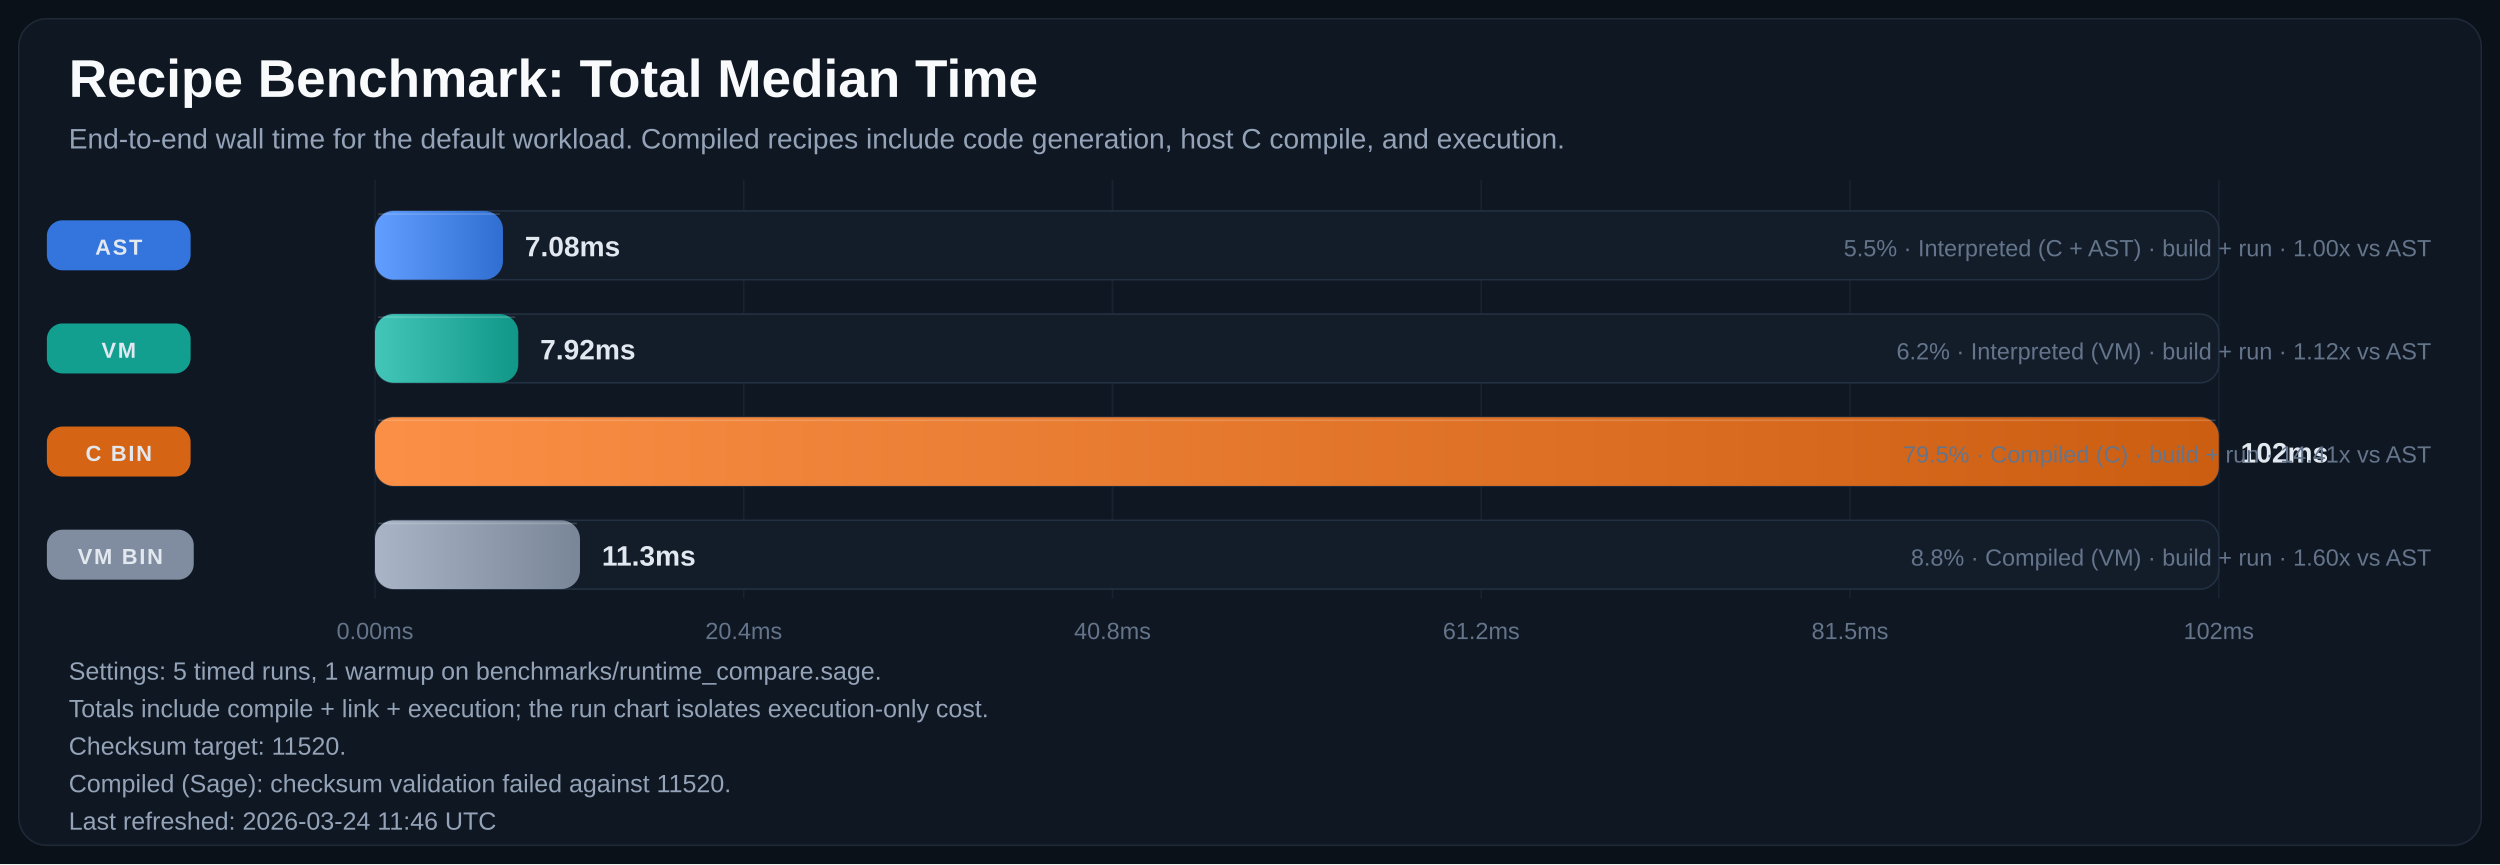
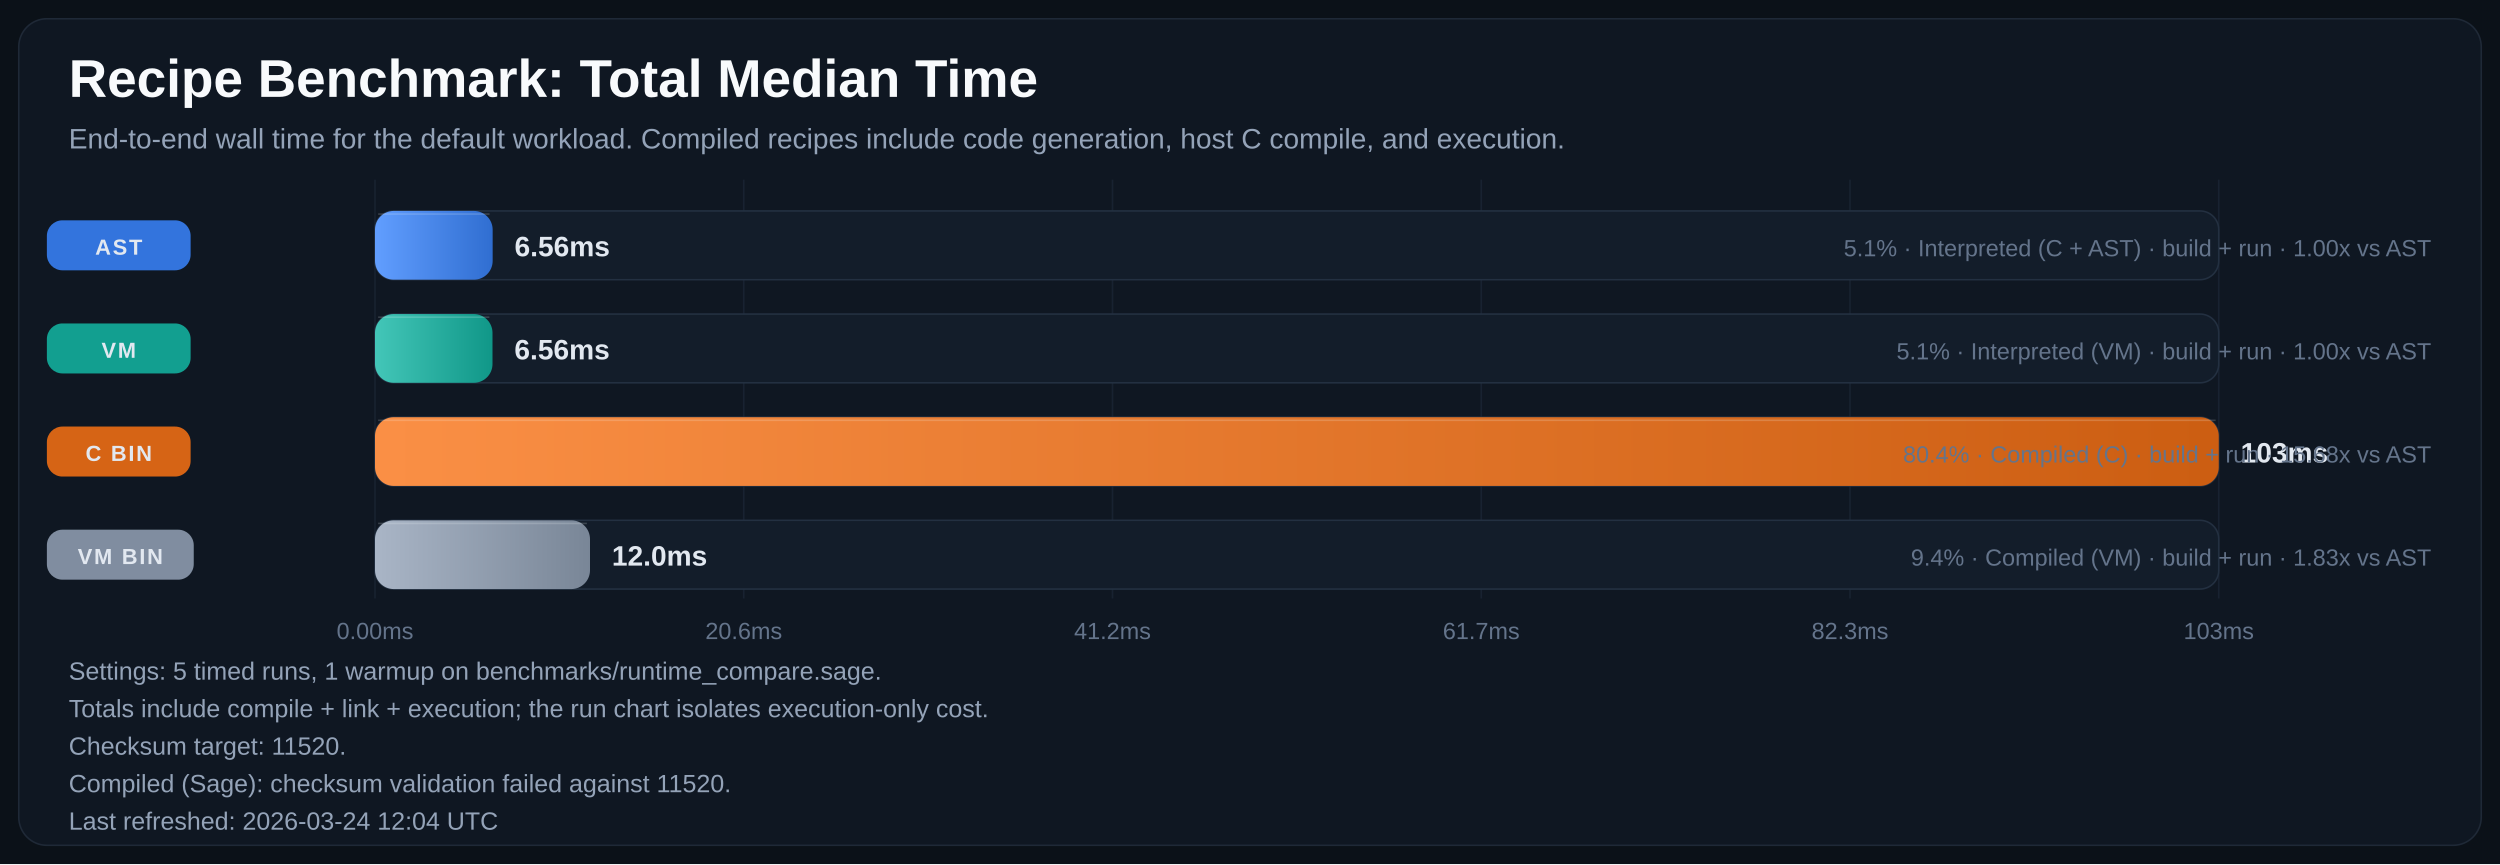
<svg xmlns="http://www.w3.org/2000/svg" width="1600" height="553" viewBox="0 0 1600 553" role="img" aria-labelledby="title desc">
  <defs>
    <linearGradient id="bar-gradient-0" x1="0%" y1="0%" x2="100%" y2="0%">
      <stop offset="0%" stop-color="#619EFF" />
      <stop offset="100%" stop-color="#306ED1" />
    </linearGradient>
    <linearGradient id="bar-gradient-1" x1="0%" y1="0%" x2="100%" y2="0%">
      <stop offset="0%" stop-color="#43C6B8" />
      <stop offset="100%" stop-color="#109788" />
    </linearGradient>
    <linearGradient id="bar-gradient-2" x1="0%" y1="0%" x2="100%" y2="0%">
      <stop offset="0%" stop-color="#FA8F45" />
      <stop offset="100%" stop-color="#CC5E12" />
    </linearGradient>
    <linearGradient id="bar-gradient-3" x1="0%" y1="0%" x2="100%" y2="0%">
      <stop offset="0%" stop-color="#A9B5C6" />
      <stop offset="100%" stop-color="#798697" />
    </linearGradient>
  </defs>
  <rect width="100%" height="100%" fill="#0B1118" />
  <rect x="12" y="12" width="1576" height="529" rx="18" fill="#0F1722" stroke="#1F2937" />
  <text x="44" y="62" fill="#F8FAFC" font-size="34" font-family="Segoe UI, Arial, sans-serif" font-weight="700">Recipe Benchmark: Total Median Time</text>
  <text x="44" y="95" fill="#94A3B8" font-size="18" font-family="Segoe UI, Arial, sans-serif">End-to-end wall time for the default workload. Compiled recipes include code generation, host C compile, and execution.</text>
  <line x1="240.0" y1="115" x2="240.0" y2="383" stroke="#182231" stroke-width="1" />
  <text x="240.0" y="409" text-anchor="middle" fill="#64748B" font-size="15" font-family="Segoe UI, Arial, sans-serif">0.00ms</text>
  <line x1="476.0" y1="115" x2="476.0" y2="383" stroke="#182231" stroke-width="1" />
-   <text x="476.0" y="409" text-anchor="middle" fill="#64748B" font-size="15" font-family="Segoe UI, Arial, sans-serif">20.4ms</text>
+   <text x="476.0" y="409" text-anchor="middle" fill="#64748B" font-size="15" font-family="Segoe UI, Arial, sans-serif">20.6ms</text>
  <line x1="712.0" y1="115" x2="712.0" y2="383" stroke="#182231" stroke-width="1" />
-   <text x="712.0" y="409" text-anchor="middle" fill="#64748B" font-size="15" font-family="Segoe UI, Arial, sans-serif">40.8ms</text>
+   <text x="712.0" y="409" text-anchor="middle" fill="#64748B" font-size="15" font-family="Segoe UI, Arial, sans-serif">41.2ms</text>
  <line x1="948.0" y1="115" x2="948.0" y2="383" stroke="#182231" stroke-width="1" />
-   <text x="948.0" y="409" text-anchor="middle" fill="#64748B" font-size="15" font-family="Segoe UI, Arial, sans-serif">61.2ms</text>
+   <text x="948.0" y="409" text-anchor="middle" fill="#64748B" font-size="15" font-family="Segoe UI, Arial, sans-serif">61.7ms</text>
  <line x1="1184.0" y1="115" x2="1184.0" y2="383" stroke="#182231" stroke-width="1" />
-   <text x="1184.0" y="409" text-anchor="middle" fill="#64748B" font-size="15" font-family="Segoe UI, Arial, sans-serif">81.5ms</text>
+   <text x="1184.0" y="409" text-anchor="middle" fill="#64748B" font-size="15" font-family="Segoe UI, Arial, sans-serif">82.3ms</text>
  <line x1="1420.0" y1="115" x2="1420.0" y2="383" stroke="#182231" stroke-width="1" />
-   <text x="1420.0" y="409" text-anchor="middle" fill="#64748B" font-size="15" font-family="Segoe UI, Arial, sans-serif">102ms</text>
+   <text x="1420.0" y="409" text-anchor="middle" fill="#64748B" font-size="15" font-family="Segoe UI, Arial, sans-serif">103ms</text>
  <rect x="30" y="141.0" width="92" height="32" rx="10" fill="#3479E6" opacity="0.95" />
  <text x="76.0" y="163.0" text-anchor="middle" fill="#E2E8F0" font-size="14" font-family="Segoe UI, Arial, sans-serif" font-weight="700" letter-spacing="1.1">AST</text>
  <rect x="240" y="135" width="1180" height="44" rx="12" fill="#131D2A" stroke="#233041" />
-   <rect x="240" y="135" width="81.9" height="44" rx="12" fill="url(#bar-gradient-0)" />
-   <line x1="242.0" y1="137.0" x2="319.9" y2="137.0" stroke="#F8FAFC" stroke-opacity="0.18" />
-   <text x="335.9" y="164.0" fill="#E2E8F0" font-size="18" font-family="Segoe UI, Arial, sans-serif" font-weight="700">7.08ms</text>
-   <text x="1556" y="164.0" text-anchor="end" fill="#64748B" font-size="15" font-family="Segoe UI, Arial, sans-serif">5.5% · Interpreted (C + AST) · build + run · 1.00x vs AST</text>
+   <rect x="240" y="135" width="75.3" height="44" rx="12" fill="url(#bar-gradient-0)" />
+   <line x1="242.0" y1="137.0" x2="313.3" y2="137.0" stroke="#F8FAFC" stroke-opacity="0.18" />
+   <text x="329.3" y="164.0" fill="#E2E8F0" font-size="18" font-family="Segoe UI, Arial, sans-serif" font-weight="700">6.56ms</text>
+   <text x="1556" y="164.0" text-anchor="end" fill="#64748B" font-size="15" font-family="Segoe UI, Arial, sans-serif">5.1% · Interpreted (C + AST) · build + run · 1.00x vs AST</text>
  <rect x="30" y="207.0" width="92" height="32" rx="10" fill="#12A695" opacity="0.95" />
  <text x="76.0" y="229.0" text-anchor="middle" fill="#E2E8F0" font-size="14" font-family="Segoe UI, Arial, sans-serif" font-weight="700" letter-spacing="1.1">VM</text>
  <rect x="240" y="201" width="1180" height="44" rx="12" fill="#131D2A" stroke="#233041" />
-   <rect x="240" y="201" width="91.7" height="44" rx="12" fill="url(#bar-gradient-1)" />
-   <line x1="242.0" y1="203.0" x2="329.7" y2="203.0" stroke="#F8FAFC" stroke-opacity="0.18" />
-   <text x="345.7" y="230.0" fill="#E2E8F0" font-size="18" font-family="Segoe UI, Arial, sans-serif" font-weight="700">7.92ms</text>
-   <text x="1556" y="230.0" text-anchor="end" fill="#64748B" font-size="15" font-family="Segoe UI, Arial, sans-serif">6.2% · Interpreted (VM) · build + run · 1.12x vs AST</text>
+   <rect x="240" y="201" width="75.2" height="44" rx="12" fill="url(#bar-gradient-1)" />
+   <line x1="242.0" y1="203.0" x2="313.2" y2="203.0" stroke="#F8FAFC" stroke-opacity="0.18" />
+   <text x="329.2" y="230.0" fill="#E2E8F0" font-size="18" font-family="Segoe UI, Arial, sans-serif" font-weight="700">6.56ms</text>
+   <text x="1556" y="230.0" text-anchor="end" fill="#64748B" font-size="15" font-family="Segoe UI, Arial, sans-serif">5.1% · Interpreted (VM) · build + run · 1.00x vs AST</text>
  <rect x="30" y="273.0" width="92" height="32" rx="10" fill="#E06814" opacity="0.95" />
  <text x="76.0" y="295.0" text-anchor="middle" fill="#E2E8F0" font-size="14" font-family="Segoe UI, Arial, sans-serif" font-weight="700" letter-spacing="1.1">C BIN</text>
  <rect x="240" y="267" width="1180" height="44" rx="12" fill="#131D2A" stroke="#233041" />
  <rect x="240" y="267" width="1180.0" height="44" rx="12" fill="url(#bar-gradient-2)" />
  <line x1="242.0" y1="269.0" x2="1418.0" y2="269.0" stroke="#F8FAFC" stroke-opacity="0.18" />
-   <text x="1434.0" y="296.0" fill="#E2E8F0" font-size="18" font-family="Segoe UI, Arial, sans-serif" font-weight="700">102ms</text>
-   <text x="1556" y="296.0" text-anchor="end" fill="#64748B" font-size="15" font-family="Segoe UI, Arial, sans-serif">79.5% · Compiled (C) · build + run · 14.41x vs AST</text>
+   <text x="1434.0" y="296.0" fill="#E2E8F0" font-size="18" font-family="Segoe UI, Arial, sans-serif" font-weight="700">103ms</text>
+   <text x="1556" y="296.0" text-anchor="end" fill="#64748B" font-size="15" font-family="Segoe UI, Arial, sans-serif">80.4% · Compiled (C) · build + run · 15.68x vs AST</text>
  <rect x="30" y="339.0" width="94" height="32" rx="10" fill="#8593A6" opacity="0.95" />
  <text x="77.0" y="361.0" text-anchor="middle" fill="#E2E8F0" font-size="14" font-family="Segoe UI, Arial, sans-serif" font-weight="700" letter-spacing="1.1">VM BIN</text>
  <rect x="240" y="333" width="1180" height="44" rx="12" fill="#131D2A" stroke="#233041" />
-   <rect x="240" y="333" width="131.2" height="44" rx="12" fill="url(#bar-gradient-3)" />
-   <line x1="242.0" y1="335.0" x2="369.2" y2="335.0" stroke="#F8FAFC" stroke-opacity="0.18" />
-   <text x="385.2" y="362.0" fill="#E2E8F0" font-size="18" font-family="Segoe UI, Arial, sans-serif" font-weight="700">11.3ms</text>
-   <text x="1556" y="362.0" text-anchor="end" fill="#64748B" font-size="15" font-family="Segoe UI, Arial, sans-serif">8.8% · Compiled (VM) · build + run · 1.60x vs AST</text>
+   <rect x="240" y="333" width="137.6" height="44" rx="12" fill="url(#bar-gradient-3)" />
+   <line x1="242.0" y1="335.0" x2="375.6" y2="335.0" stroke="#F8FAFC" stroke-opacity="0.18" />
+   <text x="391.6" y="362.0" fill="#E2E8F0" font-size="18" font-family="Segoe UI, Arial, sans-serif" font-weight="700">12.0ms</text>
+   <text x="1556" y="362.0" text-anchor="end" fill="#64748B" font-size="15" font-family="Segoe UI, Arial, sans-serif">9.4% · Compiled (VM) · build + run · 1.83x vs AST</text>
  <text x="44" y="435" fill="#94A3B8" font-size="16" font-family="Segoe UI, Arial, sans-serif">Settings: 5 timed runs, 1 warmup on benchmarks/runtime_compare.sage.</text>
  <text x="44" y="459" fill="#94A3B8" font-size="16" font-family="Segoe UI, Arial, sans-serif">Totals include compile + link + execution; the run chart isolates execution-only cost.</text>
  <text x="44" y="483" fill="#94A3B8" font-size="16" font-family="Segoe UI, Arial, sans-serif">Checksum target: 11520.</text>
  <text x="44" y="507" fill="#94A3B8" font-size="16" font-family="Segoe UI, Arial, sans-serif">Compiled (Sage): checksum validation failed against 11520.</text>
-   <text x="44" y="531" fill="#94A3B8" font-size="16" font-family="Segoe UI, Arial, sans-serif">Last refreshed: 2026-03-24 11:46 UTC</text>
+   <text x="44" y="531" fill="#94A3B8" font-size="16" font-family="Segoe UI, Arial, sans-serif">Last refreshed: 2026-03-24 12:04 UTC</text>
</svg>
